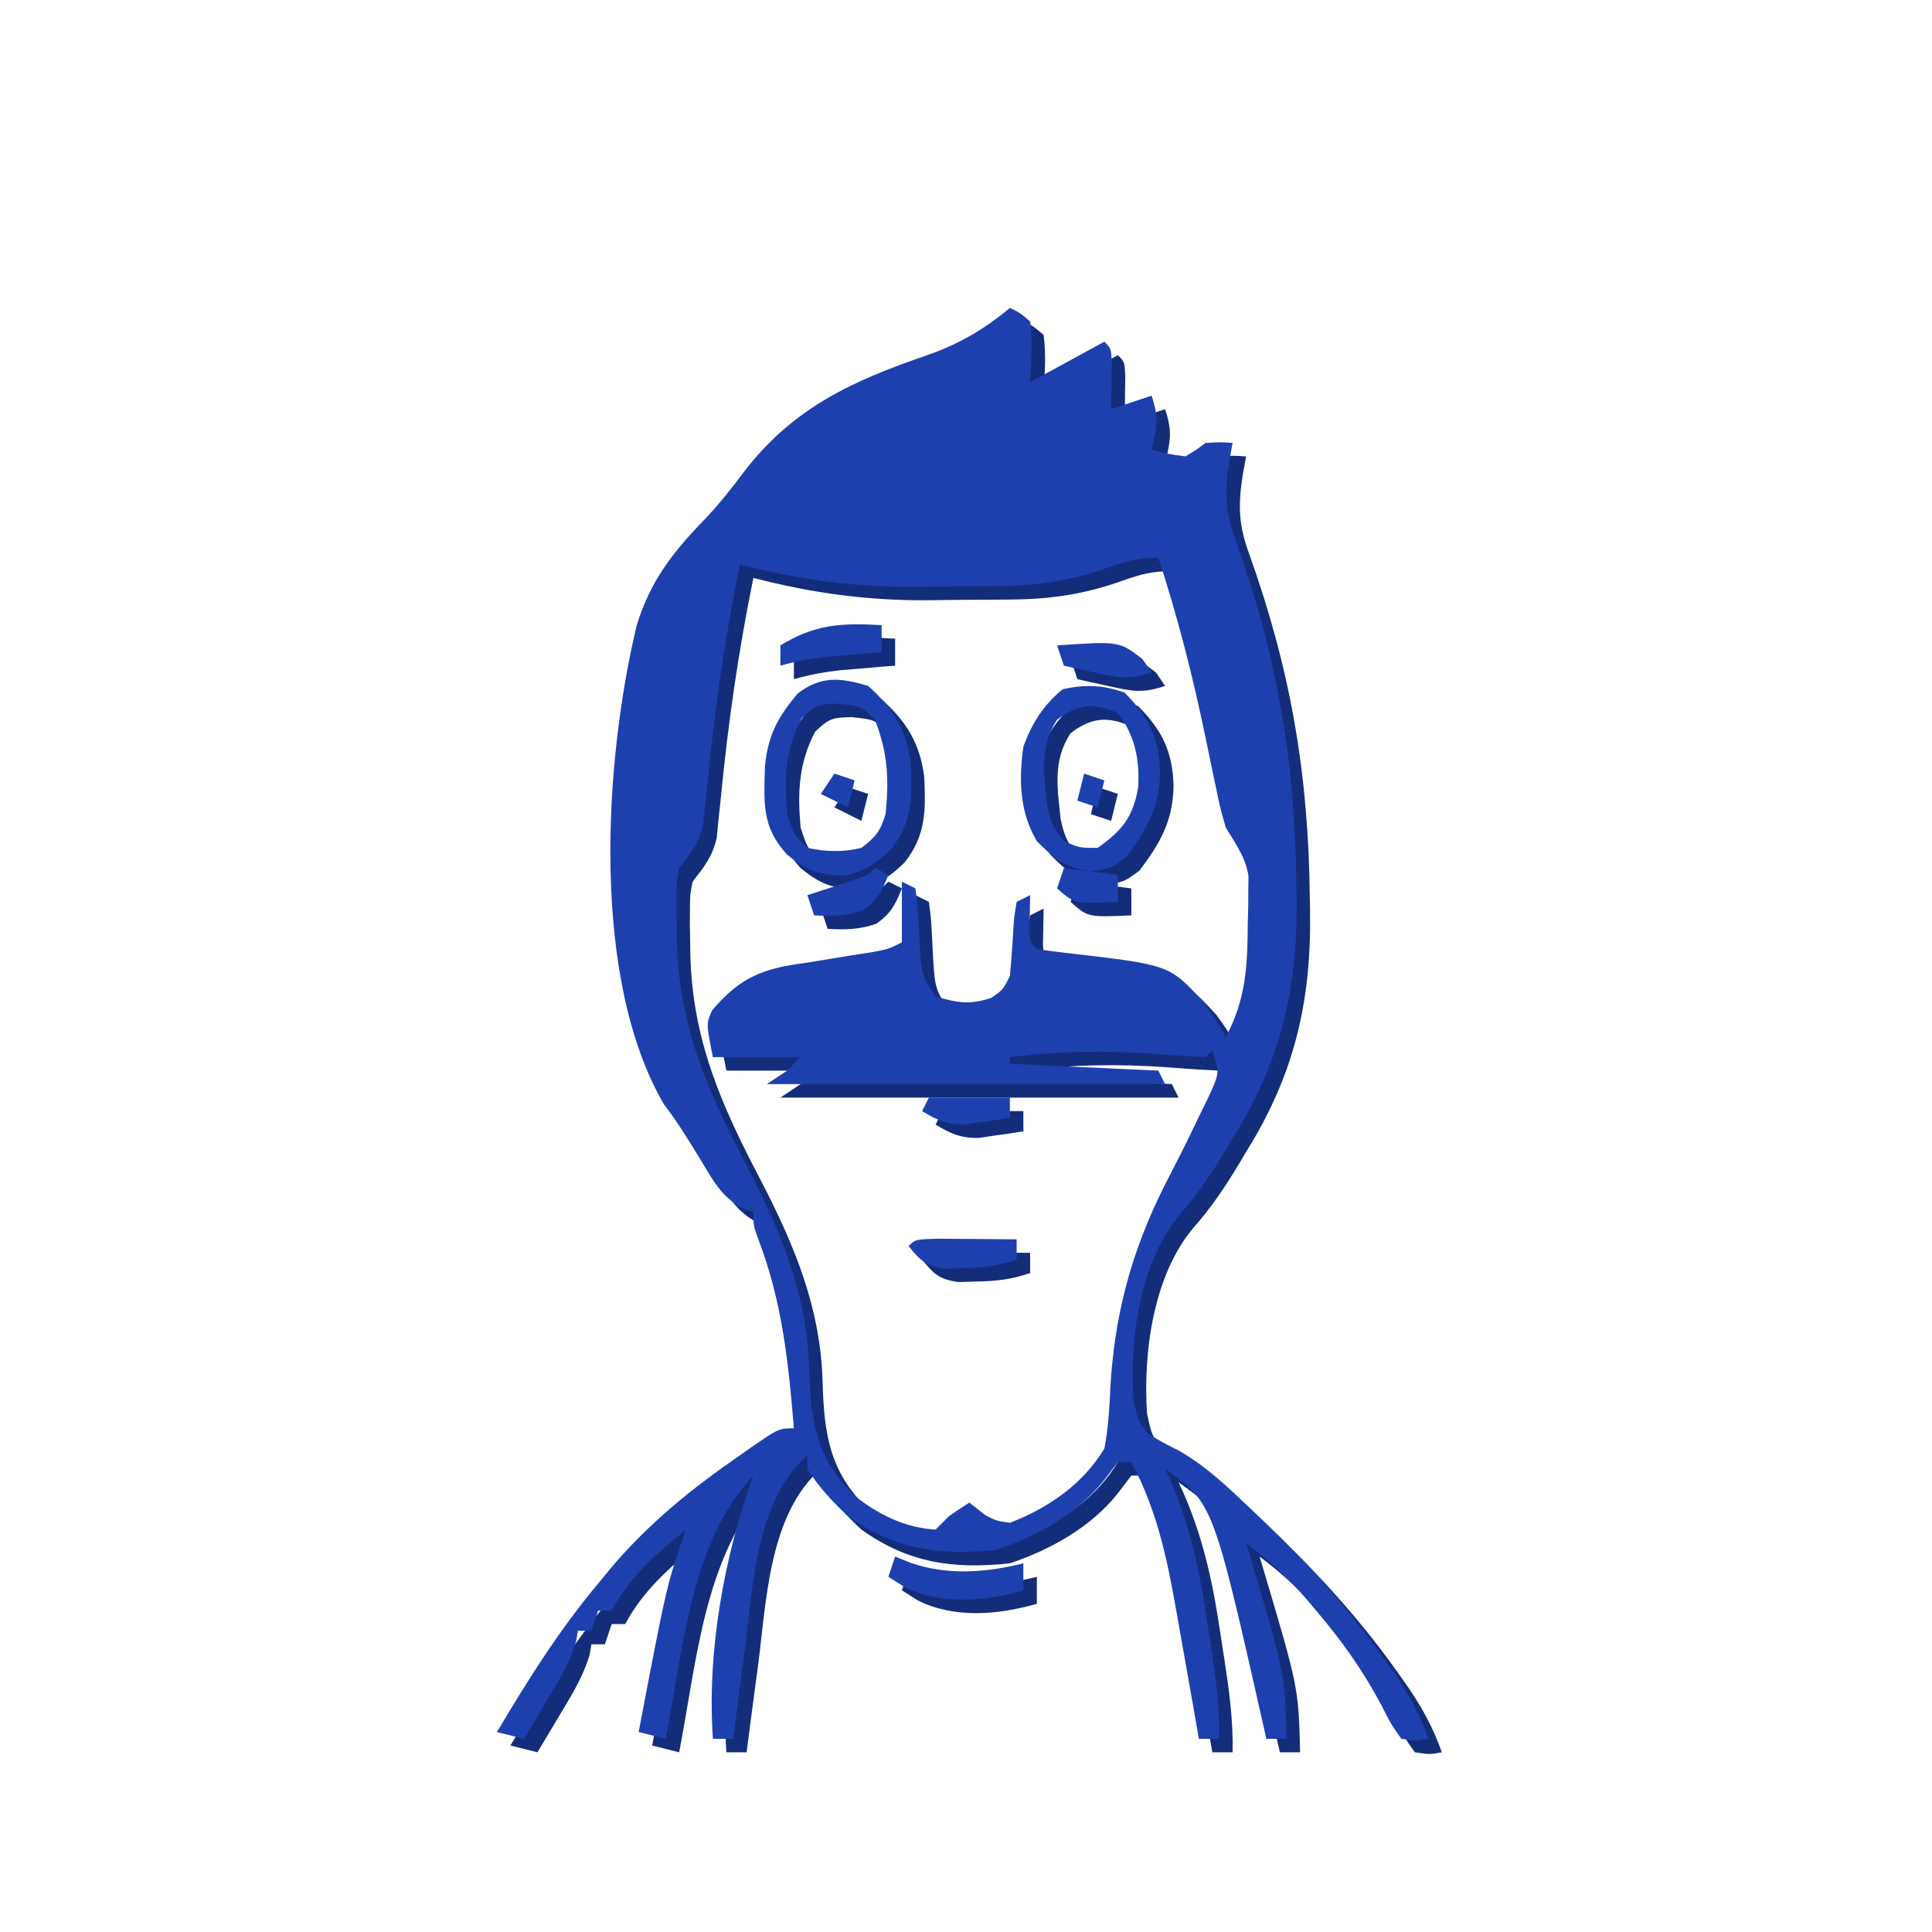
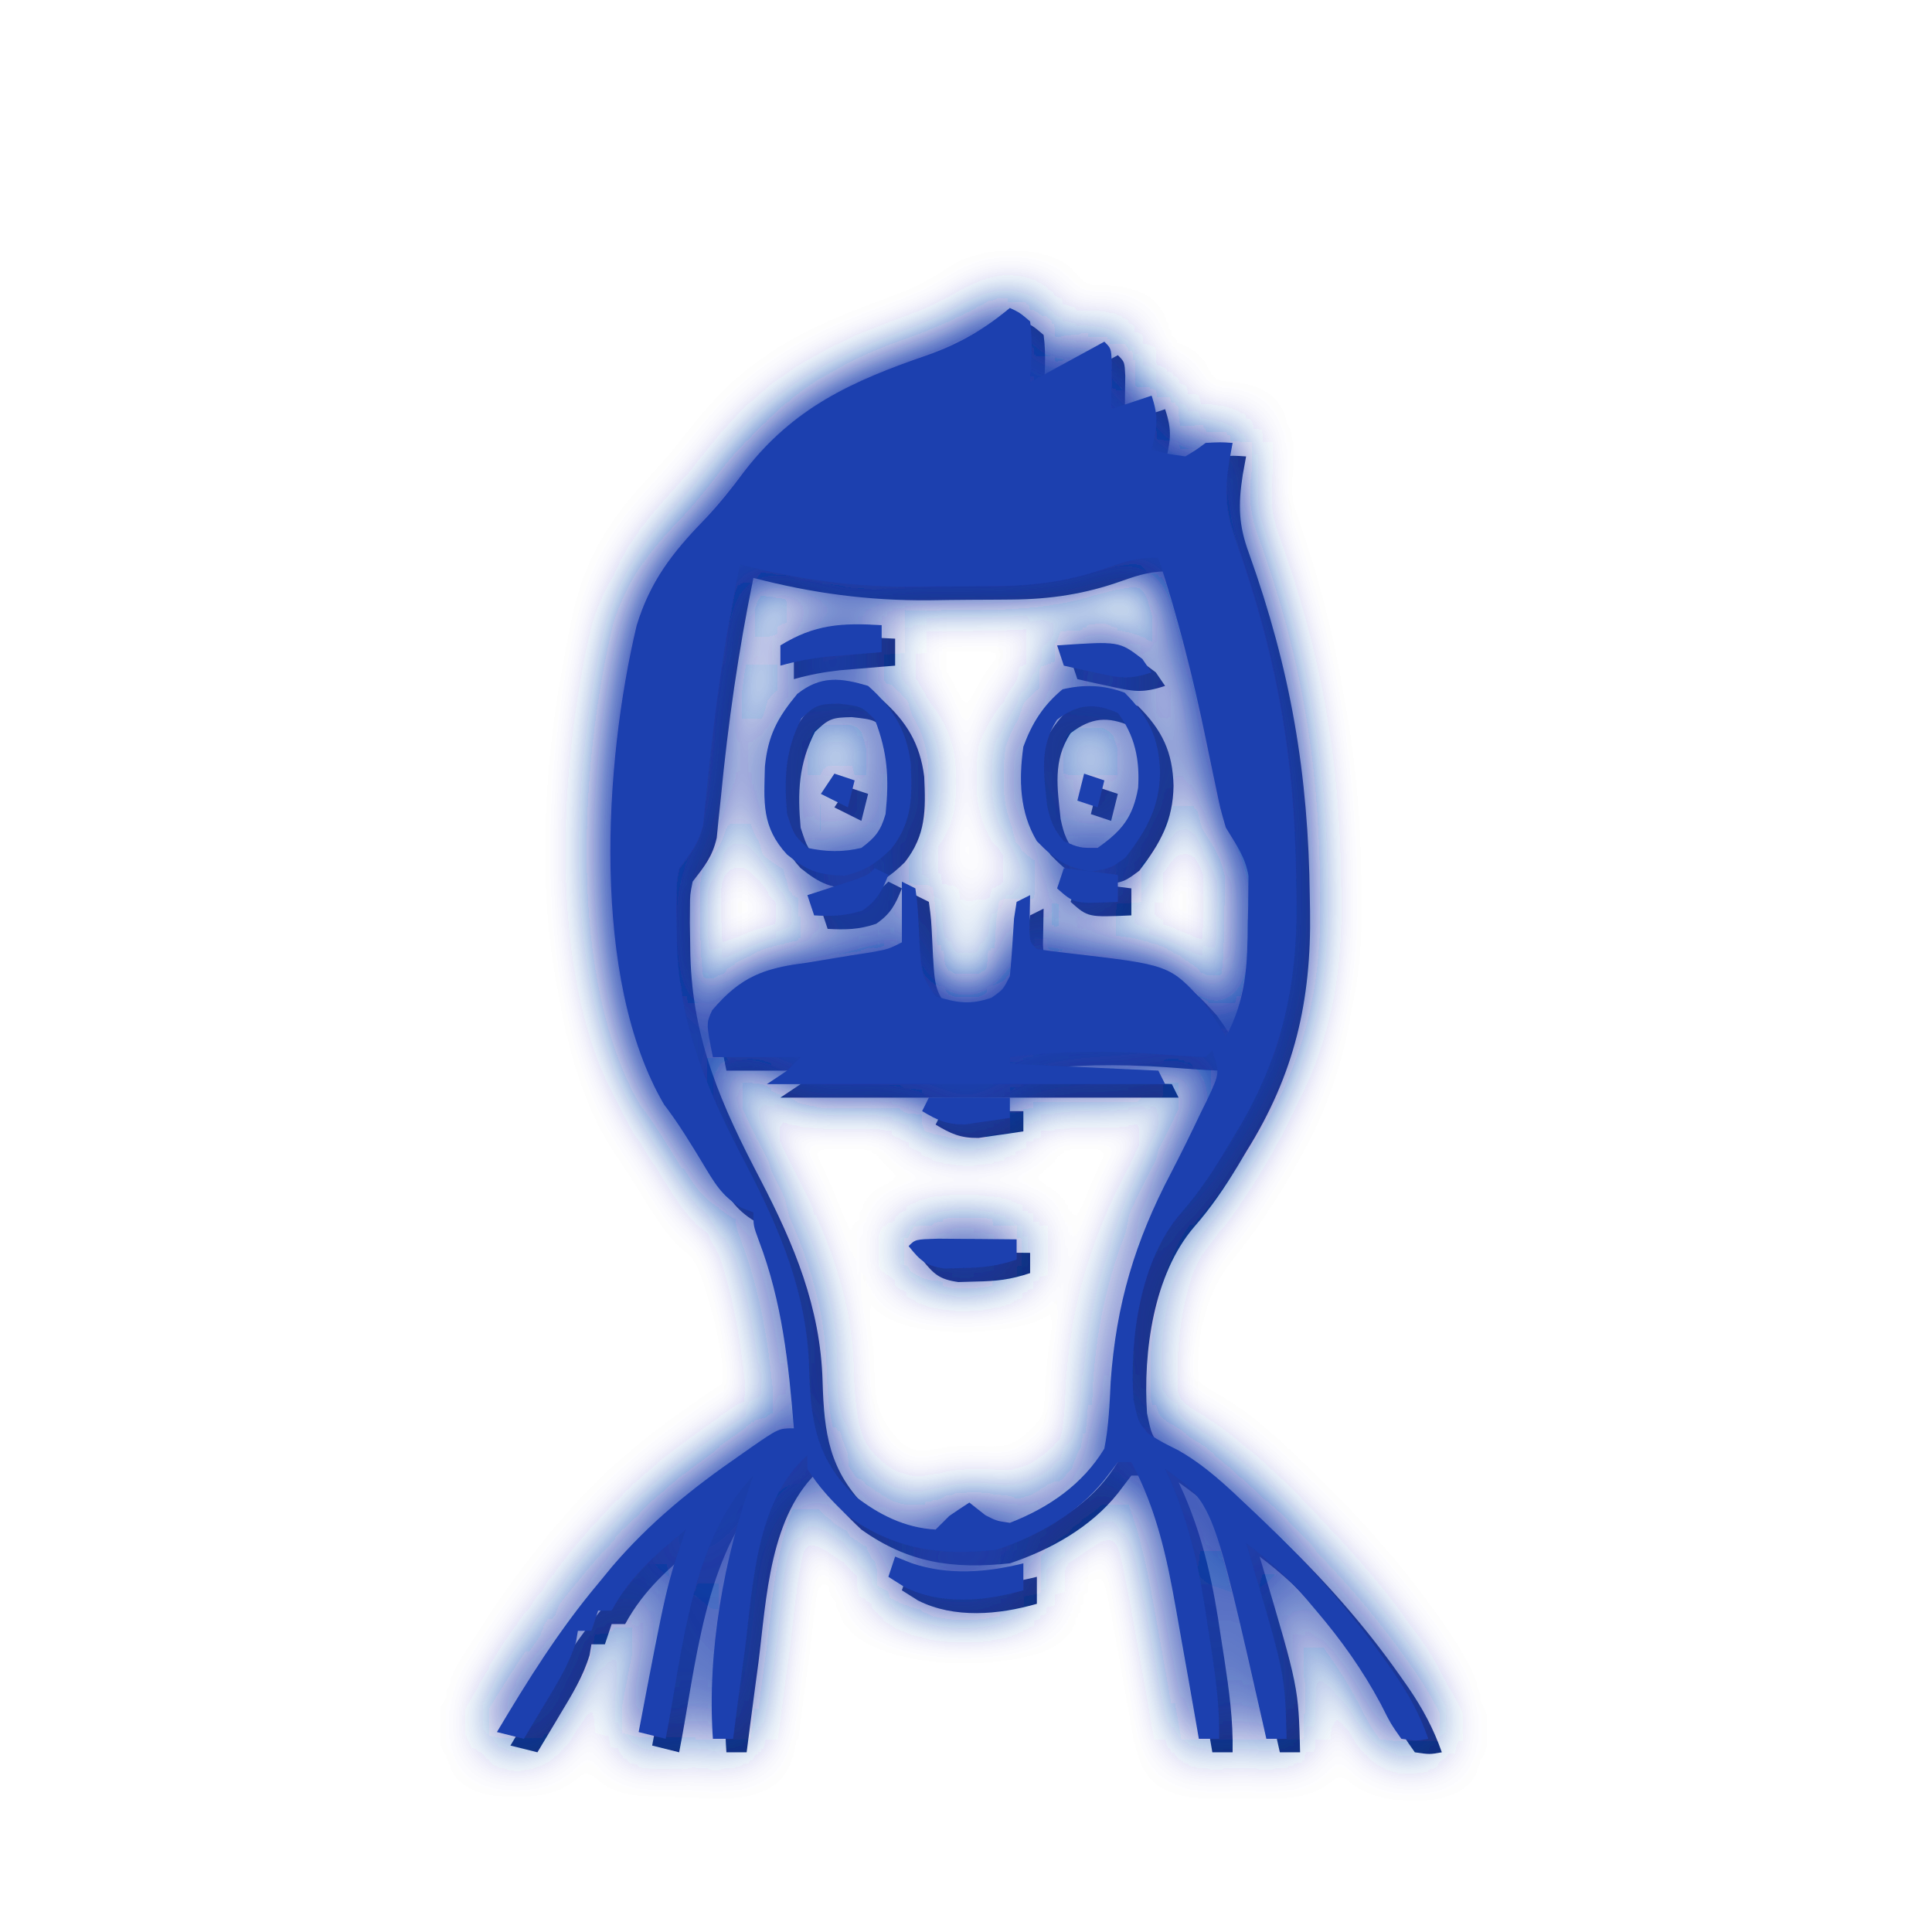
<svg xmlns="http://www.w3.org/2000/svg" version="1.1" width="229" height="229" viewBox="0 0 229 229">
+   <defs>
+     <filter id="glow">
+       <feGaussianBlur stdDeviation="4" result="blur" />
+       <feMerge>
+         <feMergeNode in="blur" />
+         <feMergeNode in="blur" />
+         <feMergeNode in="SourceGraphic" />
+       </feMerge>
+     </filter>
+   </defs>
  <g transform="translate(22.9,22.9) scale(0.8)">
    <g transform="translate(2,2)">
      <path d="M0 0 C1.488 0.711 1.488 0.711 3 2 C3.411 5.039 3.132 7.922 3 11 C6.63 9.02 10.26 7.04 14 5 C15 6 15 6 15.098 8.066 C15.086 8.89 15.074 9.714 15.062 10.562 C15.053 11.389 15.044 12.215 15.035 13.066 C15.024 13.704 15.012 14.343 15 15 C16.98 14.34 18.96 13.68 21 13 C22.097 16.29 21.8 17.713 21 21 C23.312 21.625 23.312 21.625 26 22 C27.562 21.062 27.562 21.062 29 20 C31.188 19.875 31.188 19.875 33 20 C32.835 20.907 32.67 21.815 32.5 22.75 C31.816 27.194 31.869 30.125 33.426 34.352 C39.604 51.617 42.243 67.045 42.438 85.312 C42.444 85.652 42.444 85.652 42.475 87.373 C42.676 100.65 40.197 111.499 33.062 122.938 C32.645 123.639 32.228 124.341 31.799 125.064 C29.838 128.303 27.829 131.287 25.328 134.133 C19.274 141.169 17.718 152.719 18.32 161.773 C19 165 19 165 20.492 166.789 C22.562 168.062 22.562 168.062 25.031 169.297 C29.068 171.613 32.202 174.617 35.562 177.812 C36.217 178.433 36.871 179.054 37.546 179.693 C44.384 186.245 50.431 193.001 55.875 200.75 C56.257 201.293 56.639 201.837 57.033 202.397 C59.144 205.488 60.748 208.441 62 212 C60.191 212.324 60.191 212.324 58 212 C56.465 209.832 56.465 209.832 54.938 206.812 C52.224 201.756 49.098 197.365 45.375 193 C44.92 192.461 44.465 191.922 43.996 191.366 C41.232 188.179 38.374 185.533 35 183 C35.146 183.488 35.292 183.975 35.443 184.478 C40.768 202.411 40.768 202.411 41 212 C40.01 212 39.02 212 38 212 C37.844 211.306 37.689 210.611 37.529 209.896 C30.109 177.081 30.109 177.081 23 172 C23.263 172.573 23.525 173.146 23.796 173.737 C26.786 180.661 28.173 187.373 29.25 194.812 C29.423 195.918 29.595 197.023 29.773 198.162 C30.483 202.822 31.101 207.278 31 212 C30.01 212 29.02 212 28 212 C27.818 210.947 27.636 209.894 27.449 208.809 C26.785 204.983 26.106 201.161 25.419 197.339 C25.152 195.849 24.888 194.359 24.628 192.868 C23.274 185.153 21.73 177.986 18 171 C17.34 171 16.68 171 16 171 C15.34 171.866 14.68 172.732 14 173.625 C10.017 178.645 4.023 181.992 -2 184 C-10.417 184.897 -17.029 183.969 -24 179 C-26.3 176.857 -28.34 174.678 -30 172 C-30 171.34 -30 170.68 -30 170 C-37.608 176.665 -38.054 189.213 -39.25 198.688 C-39.423 199.986 -39.598 201.285 -39.773 202.584 C-40.195 205.721 -40.602 208.86 -41 212 C-41.99 212 -42.98 212 -44 212 C-44.891 199.161 -42.38 185.084 -38 173 C-47.311 182.643 -48.511 199.377 -51 212 C-52.32 211.67 -53.64 211.34 -55 211 C-50.844 189.186 -50.844 189.186 -48 181 C-52.469 184.683 -56.193 187.853 -59 193 C-59.66 193 -60.32 193 -61 193 C-61.33 193.99 -61.66 194.98 -62 196 C-62.66 196 -63.32 196 -64 196 C-64.092 196.531 -64.183 197.062 -64.277 197.609 C-65.234 200.773 -66.865 203.44 -68.562 206.25 C-68.892 206.804 -69.221 207.359 -69.561 207.93 C-70.369 209.289 -71.184 210.645 -72 212 C-73.32 211.67 -74.64 211.34 -76 211 C-71.417 203.299 -66.78 195.879 -61 189 C-60.667 188.595 -60.667 188.595 -58.984 186.543 C-53.349 179.945 -47.113 174.909 -40 170 C-39.731 169.811 -39.731 169.811 -38.373 168.854 C-34.239 166 -34.239 166 -32 166 C-32.795 156.33 -33.724 147.308 -37.195 138.188 C-38 136 -38 136 -38 134 C-38.588 133.778 -39.176 133.557 -39.781 133.328 C-42.682 131.592 -43.765 129.636 -45.5 126.75 C-47.317 123.746 -49.115 120.792 -51.25 118 C-62.095 99.409 -60.165 67.42 -55.293 47.043 C-53.29 40.503 -50.031 36.292 -45.301 31.414 C-43.122 29.128 -41.253 26.784 -39.375 24.25 C-32.076 14.784 -23.417 10.835 -12.25 7 C-7.539 5.351 -3.827 3.187 0 0 Z M14.625 38.438 C9.128 40.393 4.051 41.162 -1.777 41.203 C-2.425 41.209 -3.073 41.215 -3.74 41.22 C-5.111 41.23 -6.482 41.236 -7.853 41.24 C-9.9 41.25 -11.947 41.281 -13.994 41.312 C-23.033 41.383 -31.254 40.267 -40 38 C-42.218 48.814 -43.756 59.573 -44.822 70.568 C-44.932 71.603 -45.042 72.637 -45.156 73.703 C-45.202 74.165 -45.202 74.165 -45.432 76.505 C-46.077 79.336 -47.25 80.726 -49 83 C-49.388 84.916 -49.388 84.916 -49.398 86.906 C-49.405 87.644 -49.411 88.381 -49.418 89.141 C-49.404 89.92 -49.39 90.698 -49.375 91.5 C-49.363 92.308 -49.352 93.116 -49.34 93.949 C-48.998 106.573 -44.713 116.161 -38.96 127.15 C-33.96 136.781 -30.064 146.075 -29.749 157.018 C-29.525 164.721 -28.81 170.333 -23 176 C-19.442 178.784 -15.575 180.739 -11 181 C-10.34 180.34 -9.68 179.68 -9 179 C-8.012 178.316 -7.014 177.645 -6 177 C-5.216 177.619 -4.433 178.238 -3.625 178.875 C-1.984 179.711 -1.984 179.711 0 180 C5.737 177.781 10.8 174.295 14 169 C14.643 165.703 14.779 162.413 14.938 159.062 C15.746 147.604 18.536 138.304 23.883 128.141 C25.425 125.186 26.879 122.195 28.312 119.188 C28.592 118.623 28.871 118.059 29.158 117.478 C31.114 113.343 31.114 113.343 30 110 C29.67 110.33 29.34 110.66 29 111 C26.386 110.88 23.795 110.707 21.188 110.5 C13.981 109.989 7.183 110.1 0 111 C0 111.33 0 111.66 0 112 C3.63 112.165 3.63 112.165 22 113 C22.33 113.66 22.66 114.32 23 115 C3.53 115 -15.94 115 -36 115 C-35.505 114.67 -35.505 114.67 -33 113 C-32.67 112.67 -32.67 112.67 -31 111 C-35.29 111 -39.58 111 -44 111 C-45 106 -45 106 -44.102 104.051 C-39.838 99.031 -36.419 97.816 -30 97 C-27.853 96.651 -25.707 96.297 -23.562 95.938 C-23.058 95.86 -23.058 95.86 -20.504 95.465 C-18 95 -18 95 -16 94 C-16 91.03 -16 88.06 -16 85 C-15.67 85.165 -15.67 85.165 -14 86 C-13.656 88.582 -13.656 88.582 -13.5 91.812 C-13.156 98.868 -13.156 98.868 -11 102 C-7.815 102.969 -5.852 103.299 -2.688 102.188 C-1 101 -1 101 0 99 C0.274 96.147 0.446 93.294 0.621 90.434 C0.684 90.032 0.684 90.032 1 88 C1.66 87.67 2.32 87.34 3 87 C2.967 88.79 2.935 90.581 2.902 92.371 C3 94 3 94 4 95 C5.535 95.213 7.07 95.42 8.61 95.594 C23.653 97.329 23.653 97.329 28.656 102.816 C29.882 104.502 30.984 106.182 32 108 C35.024 102.355 35.21 97.351 35.25 91.062 C35.271 90.264 35.291 89.465 35.312 88.643 C35.318 87.865 35.323 87.087 35.328 86.285 C35.337 85.583 35.347 84.88 35.356 84.156 C34.887 81.317 33.482 79.456 32 77 C31.172 74.16 31.172 74.16 30.535 71.062 C30.416 70.501 30.296 69.94 30.173 69.361 C29.794 67.576 29.427 65.788 29.062 64 C27.171 54.815 24.911 45.922 22 37 C19.047 37 17.366 37.46 14.625 38.438 Z " fill="#142d7a" transform="translate(121,17)" />
      <path d="M0 0 C0 1.32 0 2.64 0 4 C-0.748 4.061 -1.495 4.121 -2.266 4.184 C-3.25 4.267 -4.235 4.351 -5.25 4.438 C-5.737 4.478 -5.737 4.478 -8.203 4.684 C-10.565 4.951 -12.719 5.354 -15 6 C-15 5.01 -15 4.02 -15 3 C-9.906 -0.135 -5.915 -0.355 0 0 Z " fill="#142d7a" transform="translate(102,64)" />
      <path d="M0 0 C9.173 -0.63 9.173 -0.63 12.625 2 C13.079 2.66 13.533 3.32 14 4 C10.617 5.128 9.232 4.818 5.812 4.062 C4.911 3.868 4.01 3.673 3.082 3.473 C2.738 3.395 2.738 3.395 1 3 C0.67 2.01 0.34 1.02 0 0 Z " fill="#142d7a" transform="translate(128,67)" />
      <path d="M0 0 C3.652 3.243 5.691 6.541 6.309 11.453 C6.538 16.424 6.585 20.09 3.438 24.125 C1.248 26.273 -0.551 27.491 -3.562 28.125 C-7.43 27.984 -9.01 27.409 -12 25 C-15.803 20.894 -15.43 17.287 -15.293 11.918 C-14.832 7.329 -13.444 4.744 -10.5 1.188 C-7.022 -1.566 -4.039 -1.212 0 0 Z M-9.875 4.812 C-12.308 9.543 -12.474 13.791 -12 19 C-11 22.062 -11 22.062 -9 24 C-6.242 24.592 -3.746 24.664 -1 24 C1.067 22.461 1.865 21.467 2.582 18.984 C3.122 13.754 2.91 9.926 1 5 C-1 3 -1 3 -4.438 2.625 C-7.26 2.701 -7.757 2.765 -9.875 4.812 Z " fill="#142d7a" transform="translate(100,73)" />
      <path d="M0 0 C3.568 3.568 5.131 6.788 5.25 11.812 C5.174 16.958 3.28 20.323 0.188 24.375 C-2 26 -2 26 -4.938 26.5 C-8.75 25.877 -10.319 24.756 -13 22 C-15.578 17.704 -15.683 12.871 -15 8 C-13.717 4.502 -12.061 1.878 -9.188 -0.5 C-5.933 -1.244 -3.152 -1.151 0 0 Z M-10 4 C-12.669 8.067 -11.962 12.075 -11.484 16.695 C-11.001 18.993 -10.532 20.244 -9 22 C-6.688 23 -6.688 23 -4 23 C-0.397 20.461 1.218 18.483 2 14.125 C2.268 9.969 1.54 6.367 -1 3 C-4.53 1.461 -6.927 1.669 -10 4 Z " fill="#142d7a" transform="translate(138,74)" />
      <path d="M0 0 C0.99 0.33 1.98 0.66 3 1 C2.67 2.32 2.34 3.64 2 5 C0.68 4.34 -0.64 3.68 -2 3 C-1.34 2.01 -0.68 1.02 0 0 Z " fill="#142d7a" transform="translate(95,86)" />
      <path d="M0 0 C0.99 0.33 1.98 0.66 3 1 C2.67 2.32 2.34 3.64 2 5 C1.01 4.67 0.02 4.34 -1 4 C-0.67 2.68 -0.34 1.36 0 0 Z " fill="#142d7a" transform="translate(132,86)" />
      <path d="M0 0 C0.66 0.33 1.32 0.66 2 1 C1.036 3.409 0.348 4.76 -1.812 6.25 C-4.323 7.111 -6.363 7.146 -9 7 C-9.33 6.01 -9.66 5.02 -10 4 C-9.362 3.795 -8.724 3.59 -8.066 3.379 C-7.24 3.109 -6.414 2.84 -5.562 2.562 C-4.739 2.296 -3.915 2.029 -3.066 1.754 C-1 1 -1 1 0 0 Z " fill="#142d7a" transform="translate(101,100)" />
      <path d="M0 0 C2.64 0.33 5.28 0.66 8 1 C8 2.32 8 3.64 8 5 C1.571 5.286 1.571 5.286 -1 3 C-0.67 2.01 -0.34 1.02 0 0 Z " fill="#142d7a" transform="translate(129,100)" />
      <path d="M0 0 C3.96 0 7.92 0 12 0 C12 0.99 12 1.98 12 3 C10.586 3.224 9.168 3.428 7.75 3.625 C6.961 3.741 6.172 3.857 5.359 3.977 C2.678 4.003 1.273 3.366 -1 2 C-0.67 1.34 -0.34 0.68 0 0 Z " fill="#142d7a" transform="translate(109,134)" />
      <path d="M0 0 C1.395 0.007 2.789 0.019 4.184 0.035 C4.895 0.04 5.605 0.044 6.338 0.049 C8.099 0.061 9.86 0.079 11.621 0.098 C11.621 1.088 11.621 2.078 11.621 3.098 C8.716 4.066 6.655 4.293 3.621 4.348 C2.755 4.373 1.889 4.399 0.996 4.426 C-1.808 4.038 -2.642 3.269 -4.379 1.098 C-3.379 0.098 -3.379 0.098 0 0 Z " fill="#142d7a" transform="translate(110.3789,154.9023)" />
      <path d="M0 0 C0.412 0.165 0.412 0.165 2.5 1 C7.912 2.804 13.521 2.37 19 1 C19 2.32 19 3.64 19 5 C13.324 6.622 6.772 7.224 1.375 4.5 C0.591 4.005 -0.193 3.51 -1 3 C-0.67 2.01 -0.34 1.02 0 0 Z " fill="#142d7a" transform="translate(104,202)" />
    </g>
-     <path d="M0 0 C1.488 0.711 1.488 0.711 3 2 C3.411 5.039 3.132 7.922 3 11 C6.63 9.02 10.26 7.04 14 5 C15 6 15 6 15.098 8.066 C15.086 8.89 15.074 9.714 15.062 10.562 C15.053 11.389 15.044 12.215 15.035 13.066 C15.024 13.704 15.012 14.343 15 15 C16.98 14.34 18.96 13.68 21 13 C22.097 16.29 21.8 17.713 21 21 C23.312 21.625 23.312 21.625 26 22 C27.562 21.062 27.562 21.062 29 20 C31.188 19.875 31.188 19.875 33 20 C32.835 20.907 32.67 21.815 32.5 22.75 C31.816 27.194 31.869 30.125 33.426 34.352 C39.604 51.617 42.243 67.045 42.438 85.312 C42.444 85.652 42.444 85.652 42.475 87.373 C42.676 100.65 40.197 111.499 33.062 122.938 C32.645 123.639 32.228 124.341 31.799 125.064 C29.838 128.303 27.829 131.287 25.328 134.133 C19.274 141.169 17.718 152.719 18.32 161.773 C19 165 19 165 20.492 166.789 C22.562 168.062 22.562 168.062 25.031 169.297 C29.068 171.613 32.202 174.617 35.562 177.812 C36.217 178.433 36.871 179.054 37.546 179.693 C44.384 186.245 50.431 193.001 55.875 200.75 C56.257 201.293 56.639 201.837 57.033 202.397 C59.144 205.488 60.748 208.441 62 212 C60.191 212.324 60.191 212.324 58 212 C56.465 209.832 56.465 209.832 54.938 206.812 C52.224 201.756 49.098 197.365 45.375 193 C44.92 192.461 44.465 191.922 43.996 191.366 C41.232 188.179 38.374 185.533 35 183 C35.146 183.488 35.292 183.975 35.443 184.478 C40.768 202.411 40.768 202.411 41 212 C40.01 212 39.02 212 38 212 C37.844 211.306 37.689 210.611 37.529 209.896 C30.109 177.081 30.109 177.081 23 172 C23.263 172.573 23.525 173.146 23.796 173.737 C26.786 180.661 28.173 187.373 29.25 194.812 C29.423 195.918 29.595 197.023 29.773 198.162 C30.483 202.822 31.101 207.278 31 212 C30.01 212 29.02 212 28 212 C27.818 210.947 27.636 209.894 27.449 208.809 C26.785 204.983 26.106 201.161 25.419 197.339 C25.152 195.849 24.888 194.359 24.628 192.868 C23.274 185.153 21.73 177.986 18 171 C17.34 171 16.68 171 16 171 C15.34 171.866 14.68 172.732 14 173.625 C10.017 178.645 4.023 181.992 -2 184 C-10.417 184.897 -17.029 183.969 -24 179 C-26.3 176.857 -28.34 174.678 -30 172 C-30 171.34 -30 170.68 -30 170 C-37.608 176.665 -38.054 189.213 -39.25 198.688 C-39.423 199.986 -39.598 201.285 -39.773 202.584 C-40.195 205.721 -40.602 208.86 -41 212 C-41.99 212 -42.98 212 -44 212 C-44.891 199.161 -42.38 185.084 -38 173 C-47.311 182.643 -48.511 199.377 -51 212 C-52.32 211.67 -53.64 211.34 -55 211 C-50.844 189.186 -50.844 189.186 -48 181 C-52.469 184.683 -56.193 187.853 -59 193 C-59.66 193 -60.32 193 -61 193 C-61.33 193.99 -61.66 194.98 -62 196 C-62.66 196 -63.32 196 -64 196 C-64.092 196.531 -64.183 197.062 -64.277 197.609 C-65.234 200.773 -66.865 203.44 -68.562 206.25 C-68.892 206.804 -69.221 207.359 -69.561 207.93 C-70.369 209.289 -71.184 210.645 -72 212 C-73.32 211.67 -74.64 211.34 -76 211 C-71.417 203.299 -66.78 195.879 -61 189 C-60.667 188.595 -60.667 188.595 -58.984 186.543 C-53.349 179.945 -47.113 174.909 -40 170 C-39.731 169.811 -39.731 169.811 -38.373 168.854 C-34.239 166 -34.239 166 -32 166 C-32.795 156.33 -33.724 147.308 -37.195 138.188 C-38 136 -38 136 -38 134 C-38.588 133.778 -39.176 133.557 -39.781 133.328 C-42.682 131.592 -43.765 129.636 -45.5 126.75 C-47.317 123.746 -49.115 120.792 -51.25 118 C-62.095 99.409 -60.165 67.42 -55.293 47.043 C-53.29 40.503 -50.031 36.292 -45.301 31.414 C-43.122 29.128 -41.253 26.784 -39.375 24.25 C-32.076 14.784 -23.417 10.835 -12.25 7 C-7.539 5.351 -3.827 3.187 0 0 Z M14.625 38.438 C9.128 40.393 4.051 41.162 -1.777 41.203 C-2.425 41.209 -3.073 41.215 -3.74 41.22 C-5.111 41.23 -6.482 41.236 -7.853 41.24 C-9.9 41.25 -11.947 41.281 -13.994 41.312 C-23.033 41.383 -31.254 40.267 -40 38 C-42.218 48.814 -43.756 59.573 -44.822 70.568 C-44.932 71.603 -45.042 72.637 -45.156 73.703 C-45.202 74.165 -45.202 74.165 -45.432 76.505 C-46.077 79.336 -47.25 80.726 -49 83 C-49.388 84.916 -49.388 84.916 -49.398 86.906 C-49.405 87.644 -49.411 88.381 -49.418 89.141 C-49.404 89.92 -49.39 90.698 -49.375 91.5 C-49.363 92.308 -49.352 93.116 -49.34 93.949 C-48.998 106.573 -44.713 116.161 -38.96 127.15 C-33.96 136.781 -30.064 146.075 -29.749 157.018 C-29.525 164.721 -28.81 170.333 -23 176 C-19.442 178.784 -15.575 180.739 -11 181 C-10.34 180.34 -9.68 179.68 -9 179 C-8.012 178.316 -7.014 177.645 -6 177 C-5.216 177.619 -4.433 178.238 -3.625 178.875 C-1.984 179.711 -1.984 179.711 0 180 C5.737 177.781 10.8 174.295 14 169 C14.643 165.703 14.779 162.413 14.938 159.062 C15.746 147.604 18.536 138.304 23.883 128.141 C25.425 125.186 26.879 122.195 28.312 119.188 C28.592 118.623 28.871 118.059 29.158 117.478 C31.114 113.343 31.114 113.343 30 110 C29.67 110.33 29.34 110.66 29 111 C26.386 110.88 23.795 110.707 21.188 110.5 C13.981 109.989 7.183 110.1 0 111 C0 111.33 0 111.66 0 112 C3.63 112.165 3.63 112.165 22 113 C22.33 113.66 22.66 114.32 23 115 C3.53 115 -15.94 115 -36 115 C-35.505 114.67 -35.505 114.67 -33 113 C-32.67 112.67 -32.67 112.67 -31 111 C-35.29 111 -39.58 111 -44 111 C-45 106 -45 106 -44.102 104.051 C-39.838 99.031 -36.419 97.816 -30 97 C-27.853 96.651 -25.707 96.297 -23.562 95.938 C-23.058 95.86 -23.058 95.86 -20.504 95.465 C-18 95 -18 95 -16 94 C-16 91.03 -16 88.06 -16 85 C-15.67 85.165 -15.67 85.165 -14 86 C-13.656 88.582 -13.656 88.582 -13.5 91.812 C-13.156 98.868 -13.156 98.868 -11 102 C-7.815 102.969 -5.852 103.299 -2.688 102.188 C-1 101 -1 101 0 99 C0.274 96.147 0.446 93.294 0.621 90.434 C0.684 90.032 0.684 90.032 1 88 C1.66 87.67 2.32 87.34 3 87 C2.967 88.79 2.935 90.581 2.902 92.371 C3 94 3 94 4 95 C5.535 95.213 7.07 95.42 8.61 95.594 C23.653 97.329 23.653 97.329 28.656 102.816 C29.882 104.502 30.984 106.182 32 108 C35.024 102.355 35.21 97.351 35.25 91.062 C35.271 90.264 35.291 89.465 35.312 88.643 C35.318 87.865 35.323 87.087 35.328 86.285 C35.337 85.583 35.347 84.88 35.356 84.156 C34.887 81.317 33.482 79.456 32 77 C31.172 74.16 31.172 74.16 30.535 71.062 C30.416 70.501 30.296 69.94 30.173 69.361 C29.794 67.576 29.427 65.788 29.062 64 C27.171 54.815 24.911 45.922 22 37 C19.047 37 17.366 37.46 14.625 38.438 Z " fill="#1e40af" transform="translate(121,17)" />
-     <path d="M0 0 C0 1.32 0 2.64 0 4 C-0.748 4.061 -1.495 4.121 -2.266 4.184 C-3.25 4.267 -4.235 4.351 -5.25 4.438 C-5.737 4.478 -5.737 4.478 -8.203 4.684 C-10.565 4.951 -12.719 5.354 -15 6 C-15 5.01 -15 4.02 -15 3 C-9.906 -0.135 -5.915 -0.355 0 0 Z " fill="#1e40af" transform="translate(102,64)" />
-     <path d="M0 0 C9.173 -0.63 9.173 -0.63 12.625 2 C13.079 2.66 13.533 3.32 14 4 C10.617 5.128 9.232 4.818 5.812 4.062 C4.911 3.868 4.01 3.673 3.082 3.473 C2.738 3.395 2.738 3.395 1 3 C0.67 2.01 0.34 1.02 0 0 Z " fill="#1e40af" transform="translate(128,67)" />
-     <path d="M0 0 C3.652 3.243 5.691 6.541 6.309 11.453 C6.538 16.424 6.585 20.09 3.438 24.125 C1.248 26.273 -0.551 27.491 -3.562 28.125 C-7.43 27.984 -9.01 27.409 -12 25 C-15.803 20.894 -15.43 17.287 -15.293 11.918 C-14.832 7.329 -13.444 4.744 -10.5 1.188 C-7.022 -1.566 -4.039 -1.212 0 0 Z M-9.875 4.812 C-12.308 9.543 -12.474 13.791 -12 19 C-11 22.062 -11 22.062 -9 24 C-6.242 24.592 -3.746 24.664 -1 24 C1.067 22.461 1.865 21.467 2.582 18.984 C3.122 13.754 2.91 9.926 1 5 C-1 3 -1 3 -4.438 2.625 C-7.26 2.701 -7.757 2.765 -9.875 4.812 Z " fill="#1e40af" transform="translate(100,73)" />
-     <path d="M0 0 C3.568 3.568 5.131 6.788 5.25 11.812 C5.174 16.958 3.28 20.323 0.188 24.375 C-2 26 -2 26 -4.938 26.5 C-8.75 25.877 -10.319 24.756 -13 22 C-15.578 17.704 -15.683 12.871 -15 8 C-13.717 4.502 -12.061 1.878 -9.188 -0.5 C-5.933 -1.244 -3.152 -1.151 0 0 Z M-10 4 C-12.669 8.067 -11.962 12.075 -11.484 16.695 C-11.001 18.993 -10.532 20.244 -9 22 C-6.688 23 -6.688 23 -4 23 C-0.397 20.461 1.218 18.483 2 14.125 C2.268 9.969 1.54 6.367 -1 3 C-4.53 1.461 -6.927 1.669 -10 4 Z " fill="#1e40af" transform="translate(138,74)" />
-     <path d="M0 0 C0.99 0.33 1.98 0.66 3 1 C2.67 2.32 2.34 3.64 2 5 C0.68 4.34 -0.64 3.68 -2 3 C-1.34 2.01 -0.68 1.02 0 0 Z " fill="#1e40af" transform="translate(95,86)" />
-     <path d="M0 0 C0.99 0.33 1.98 0.66 3 1 C2.67 2.32 2.34 3.64 2 5 C1.01 4.67 0.02 4.34 -1 4 C-0.67 2.68 -0.34 1.36 0 0 Z " fill="#1e40af" transform="translate(132,86)" />
-     <path d="M0 0 C0.66 0.33 1.32 0.66 2 1 C1.036 3.409 0.348 4.76 -1.812 6.25 C-4.323 7.111 -6.363 7.146 -9 7 C-9.33 6.01 -9.66 5.02 -10 4 C-9.362 3.795 -8.724 3.59 -8.066 3.379 C-7.24 3.109 -6.414 2.84 -5.562 2.562 C-4.739 2.296 -3.915 2.029 -3.066 1.754 C-1 1 -1 1 0 0 Z " fill="#1e40af" transform="translate(101,100)" />
-     <path d="M0 0 C2.64 0.33 5.28 0.66 8 1 C8 2.32 8 3.64 8 5 C1.571 5.286 1.571 5.286 -1 3 C-0.67 2.01 -0.34 1.02 0 0 Z " fill="#1e40af" transform="translate(129,100)" />
-     <path d="M0 0 C3.96 0 7.92 0 12 0 C12 0.99 12 1.98 12 3 C10.586 3.224 9.168 3.428 7.75 3.625 C6.961 3.741 6.172 3.857 5.359 3.977 C2.678 4.003 1.273 3.366 -1 2 C-0.67 1.34 -0.34 0.68 0 0 Z " fill="#1e40af" transform="translate(109,134)" />
-     <path d="M0 0 C1.395 0.007 2.789 0.019 4.184 0.035 C4.895 0.04 5.605 0.044 6.338 0.049 C8.099 0.061 9.86 0.079 11.621 0.098 C11.621 1.088 11.621 2.078 11.621 3.098 C8.716 4.066 6.655 4.293 3.621 4.348 C2.755 4.373 1.889 4.399 0.996 4.426 C-1.808 4.038 -2.642 3.269 -4.379 1.098 C-3.379 0.098 -3.379 0.098 0 0 Z " fill="#1e40af" transform="translate(110.3789,154.9023)" />
-     <path d="M0 0 C0.412 0.165 0.412 0.165 2.5 1 C7.912 2.804 13.521 2.37 19 1 C19 2.32 19 3.64 19 5 C13.324 6.622 6.772 7.224 1.375 4.5 C0.591 4.005 -0.193 3.51 -1 3 C-0.67 2.01 -0.34 1.02 0 0 Z " fill="#1e40af" transform="translate(104,202)" />
+     <g filter="url(#glow)">
+       <path d="M0 0 C1.488 0.711 1.488 0.711 3 2 C3.411 5.039 3.132 7.922 3 11 C6.63 9.02 10.26 7.04 14 5 C15 6 15 6 15.098 8.066 C15.086 8.89 15.074 9.714 15.062 10.562 C15.053 11.389 15.044 12.215 15.035 13.066 C15.024 13.704 15.012 14.343 15 15 C16.98 14.34 18.96 13.68 21 13 C22.097 16.29 21.8 17.713 21 21 C23.312 21.625 23.312 21.625 26 22 C27.562 21.062 27.562 21.062 29 20 C31.188 19.875 31.188 19.875 33 20 C32.835 20.907 32.67 21.815 32.5 22.75 C31.816 27.194 31.869 30.125 33.426 34.352 C39.604 51.617 42.243 67.045 42.438 85.312 C42.444 85.652 42.444 85.652 42.475 87.373 C42.676 100.65 40.197 111.499 33.062 122.938 C32.645 123.639 32.228 124.341 31.799 125.064 C29.838 128.303 27.829 131.287 25.328 134.133 C19.274 141.169 17.718 152.719 18.32 161.773 C19 165 19 165 20.492 166.789 C22.562 168.062 22.562 168.062 25.031 169.297 C29.068 171.613 32.202 174.617 35.562 177.812 C36.217 178.433 36.871 179.054 37.546 179.693 C44.384 186.245 50.431 193.001 55.875 200.75 C56.257 201.293 56.639 201.837 57.033 202.397 C59.144 205.488 60.748 208.441 62 212 C60.191 212.324 60.191 212.324 58 212 C56.465 209.832 56.465 209.832 54.938 206.812 C52.224 201.756 49.098 197.365 45.375 193 C44.92 192.461 44.465 191.922 43.996 191.366 C41.232 188.179 38.374 185.533 35 183 C35.146 183.488 35.292 183.975 35.443 184.478 C40.768 202.411 40.768 202.411 41 212 C40.01 212 39.02 212 38 212 C37.844 211.306 37.689 210.611 37.529 209.896 C30.109 177.081 30.109 177.081 23 172 C23.263 172.573 23.525 173.146 23.796 173.737 C26.786 180.661 28.173 187.373 29.25 194.812 C29.423 195.918 29.595 197.023 29.773 198.162 C30.483 202.822 31.101 207.278 31 212 C30.01 212 29.02 212 28 212 C27.818 210.947 27.636 209.894 27.449 208.809 C26.785 204.983 26.106 201.161 25.419 197.339 C25.152 195.849 24.888 194.359 24.628 192.868 C23.274 185.153 21.73 177.986 18 171 C17.34 171 16.68 171 16 171 C15.34 171.866 14.68 172.732 14 173.625 C10.017 178.645 4.023 181.992 -2 184 C-10.417 184.897 -17.029 183.969 -24 179 C-26.3 176.857 -28.34 174.678 -30 172 C-30 171.34 -30 170.68 -30 170 C-37.608 176.665 -38.054 189.213 -39.25 198.688 C-39.423 199.986 -39.598 201.285 -39.773 202.584 C-40.195 205.721 -40.602 208.86 -41 212 C-41.99 212 -42.98 212 -44 212 C-44.891 199.161 -42.38 185.084 -38 173 C-47.311 182.643 -48.511 199.377 -51 212 C-52.32 211.67 -53.64 211.34 -55 211 C-50.844 189.186 -50.844 189.186 -48 181 C-52.469 184.683 -56.193 187.853 -59 193 C-59.66 193 -60.32 193 -61 193 C-61.33 193.99 -61.66 194.98 -62 196 C-62.66 196 -63.32 196 -64 196 C-64.092 196.531 -64.183 197.062 -64.277 197.609 C-65.234 200.773 -66.865 203.44 -68.562 206.25 C-68.892 206.804 -69.221 207.359 -69.561 207.93 C-70.369 209.289 -71.184 210.645 -72 212 C-73.32 211.67 -74.64 211.34 -76 211 C-71.417 203.299 -66.78 195.879 -61 189 C-60.667 188.595 -60.667 188.595 -58.984 186.543 C-53.349 179.945 -47.113 174.909 -40 170 C-39.731 169.811 -39.731 169.811 -38.373 168.854 C-34.239 166 -34.239 166 -32 166 C-32.795 156.33 -33.724 147.308 -37.195 138.188 C-38 136 -38 136 -38 134 C-38.588 133.778 -39.176 133.557 -39.781 133.328 C-42.682 131.592 -43.765 129.636 -45.5 126.75 C-47.317 123.746 -49.115 120.792 -51.25 118 C-62.095 99.409 -60.165 67.42 -55.293 47.043 C-53.29 40.503 -50.031 36.292 -45.301 31.414 C-43.122 29.128 -41.253 26.784 -39.375 24.25 C-32.076 14.784 -23.417 10.835 -12.25 7 C-7.539 5.351 -3.827 3.187 0 0 Z M14.625 38.438 C9.128 40.393 4.051 41.162 -1.777 41.203 C-2.425 41.209 -3.073 41.215 -3.74 41.22 C-5.111 41.23 -6.482 41.236 -7.853 41.24 C-9.9 41.25 -11.947 41.281 -13.994 41.312 C-23.033 41.383 -31.254 40.267 -40 38 C-42.218 48.814 -43.756 59.573 -44.822 70.568 C-44.932 71.603 -45.042 72.637 -45.156 73.703 C-45.202 74.165 -45.202 74.165 -45.432 76.505 C-46.077 79.336 -47.25 80.726 -49 83 C-49.388 84.916 -49.388 84.916 -49.398 86.906 C-49.405 87.644 -49.411 88.381 -49.418 89.141 C-49.404 89.92 -49.39 90.698 -49.375 91.5 C-49.363 92.308 -49.352 93.116 -49.34 93.949 C-48.998 106.573 -44.713 116.161 -38.96 127.15 C-33.96 136.781 -30.064 146.075 -29.749 157.018 C-29.525 164.721 -28.81 170.333 -23 176 C-19.442 178.784 -15.575 180.739 -11 181 C-10.34 180.34 -9.68 179.68 -9 179 C-8.012 178.316 -7.014 177.645 -6 177 C-5.216 177.619 -4.433 178.238 -3.625 178.875 C-1.984 179.711 -1.984 179.711 0 180 C5.737 177.781 10.8 174.295 14 169 C14.643 165.703 14.779 162.413 14.938 159.062 C15.746 147.604 18.536 138.304 23.883 128.141 C25.425 125.186 26.879 122.195 28.312 119.188 C28.592 118.623 28.871 118.059 29.158 117.478 C31.114 113.343 31.114 113.343 30 110 C29.67 110.33 29.34 110.66 29 111 C26.386 110.88 23.795 110.707 21.188 110.5 C13.981 109.989 7.183 110.1 0 111 C0 111.33 0 111.66 0 112 C3.63 112.165 3.63 112.165 22 113 C22.33 113.66 22.66 114.32 23 115 C3.53 115 -15.94 115 -36 115 C-35.505 114.67 -35.505 114.67 -33 113 C-32.67 112.67 -32.67 112.67 -31 111 C-35.29 111 -39.58 111 -44 111 C-45 106 -45 106 -44.102 104.051 C-39.838 99.031 -36.419 97.816 -30 97 C-27.853 96.651 -25.707 96.297 -23.562 95.938 C-23.058 95.86 -23.058 95.86 -20.504 95.465 C-18 95 -18 95 -16 94 C-16 91.03 -16 88.06 -16 85 C-15.67 85.165 -15.67 85.165 -14 86 C-13.656 88.582 -13.656 88.582 -13.5 91.812 C-13.156 98.868 -13.156 98.868 -11 102 C-7.815 102.969 -5.852 103.299 -2.688 102.188 C-1 101 -1 101 0 99 C0.274 96.147 0.446 93.294 0.621 90.434 C0.684 90.032 0.684 90.032 1 88 C1.66 87.67 2.32 87.34 3 87 C2.967 88.79 2.935 90.581 2.902 92.371 C3 94 3 94 4 95 C5.535 95.213 7.07 95.42 8.61 95.594 C23.653 97.329 23.653 97.329 28.656 102.816 C29.882 104.502 30.984 106.182 32 108 C35.024 102.355 35.21 97.351 35.25 91.062 C35.271 90.264 35.291 89.465 35.312 88.643 C35.318 87.865 35.323 87.087 35.328 86.285 C35.337 85.583 35.347 84.88 35.356 84.156 C34.887 81.317 33.482 79.456 32 77 C31.172 74.16 31.172 74.16 30.535 71.062 C30.416 70.501 30.296 69.94 30.173 69.361 C29.794 67.576 29.427 65.788 29.062 64 C27.171 54.815 24.911 45.922 22 37 C19.047 37 17.366 37.46 14.625 38.438 Z " fill="#1e40af" transform="translate(121,17)" />
+       <path d="M0 0 C0 1.32 0 2.64 0 4 C-0.748 4.061 -1.495 4.121 -2.266 4.184 C-3.25 4.267 -4.235 4.351 -5.25 4.438 C-5.737 4.478 -5.737 4.478 -8.203 4.684 C-10.565 4.951 -12.719 5.354 -15 6 C-15 5.01 -15 4.02 -15 3 C-9.906 -0.135 -5.915 -0.355 0 0 Z " fill="#1e40af" transform="translate(102,64)" />
+       <path d="M0 0 C9.173 -0.63 9.173 -0.63 12.625 2 C13.079 2.66 13.533 3.32 14 4 C10.617 5.128 9.232 4.818 5.812 4.062 C4.911 3.868 4.01 3.673 3.082 3.473 C2.738 3.395 2.738 3.395 1 3 C0.67 2.01 0.34 1.02 0 0 Z " fill="#1e40af" transform="translate(128,67)" />
+       <path d="M0 0 C3.652 3.243 5.691 6.541 6.309 11.453 C6.538 16.424 6.585 20.09 3.438 24.125 C1.248 26.273 -0.551 27.491 -3.562 28.125 C-7.43 27.984 -9.01 27.409 -12 25 C-15.803 20.894 -15.43 17.287 -15.293 11.918 C-14.832 7.329 -13.444 4.744 -10.5 1.188 C-7.022 -1.566 -4.039 -1.212 0 0 Z M-9.875 4.812 C-12.308 9.543 -12.474 13.791 -12 19 C-11 22.062 -11 22.062 -9 24 C-6.242 24.592 -3.746 24.664 -1 24 C1.067 22.461 1.865 21.467 2.582 18.984 C3.122 13.754 2.91 9.926 1 5 C-1 3 -1 3 -4.438 2.625 C-7.26 2.701 -7.757 2.765 -9.875 4.812 Z " fill="#1e40af" transform="translate(100,73)" />
+       <path d="M0 0 C3.568 3.568 5.131 6.788 5.25 11.812 C5.174 16.958 3.28 20.323 0.188 24.375 C-2 26 -2 26 -4.938 26.5 C-8.75 25.877 -10.319 24.756 -13 22 C-15.578 17.704 -15.683 12.871 -15 8 C-13.717 4.502 -12.061 1.878 -9.188 -0.5 C-5.933 -1.244 -3.152 -1.151 0 0 Z M-10 4 C-12.669 8.067 -11.962 12.075 -11.484 16.695 C-11.001 18.993 -10.532 20.244 -9 22 C-6.688 23 -6.688 23 -4 23 C-0.397 20.461 1.218 18.483 2 14.125 C2.268 9.969 1.54 6.367 -1 3 C-4.53 1.461 -6.927 1.669 -10 4 Z " fill="#1e40af" transform="translate(138,74)" />
+       <path d="M0 0 C0.99 0.33 1.98 0.66 3 1 C2.67 2.32 2.34 3.64 2 5 C0.68 4.34 -0.64 3.68 -2 3 C-1.34 2.01 -0.68 1.02 0 0 Z " fill="#1e40af" transform="translate(95,86)" />
+       <path d="M0 0 C0.99 0.33 1.98 0.66 3 1 C2.67 2.32 2.34 3.64 2 5 C1.01 4.67 0.02 4.34 -1 4 C-0.67 2.68 -0.34 1.36 0 0 Z " fill="#1e40af" transform="translate(132,86)" />
+       <path d="M0 0 C0.66 0.33 1.32 0.66 2 1 C1.036 3.409 0.348 4.76 -1.812 6.25 C-4.323 7.111 -6.363 7.146 -9 7 C-9.33 6.01 -9.66 5.02 -10 4 C-9.362 3.795 -8.724 3.59 -8.066 3.379 C-7.24 3.109 -6.414 2.84 -5.562 2.562 C-4.739 2.296 -3.915 2.029 -3.066 1.754 C-1 1 -1 1 0 0 Z " fill="#1e40af" transform="translate(101,100)" />
+       <path d="M0 0 C2.64 0.33 5.28 0.66 8 1 C8 2.32 8 3.64 8 5 C1.571 5.286 1.571 5.286 -1 3 C-0.67 2.01 -0.34 1.02 0 0 Z " fill="#1e40af" transform="translate(129,100)" />
+       <path d="M0 0 C3.96 0 7.92 0 12 0 C12 0.99 12 1.98 12 3 C10.586 3.224 9.168 3.428 7.75 3.625 C6.961 3.741 6.172 3.857 5.359 3.977 C2.678 4.003 1.273 3.366 -1 2 C-0.67 1.34 -0.34 0.68 0 0 Z " fill="#1e40af" transform="translate(109,134)" />
+       <path d="M0 0 C1.395 0.007 2.789 0.019 4.184 0.035 C4.895 0.04 5.605 0.044 6.338 0.049 C8.099 0.061 9.86 0.079 11.621 0.098 C11.621 1.088 11.621 2.078 11.621 3.098 C8.716 4.066 6.655 4.293 3.621 4.348 C2.755 4.373 1.889 4.399 0.996 4.426 C-1.808 4.038 -2.642 3.269 -4.379 1.098 C-3.379 0.098 -3.379 0.098 0 0 Z " fill="#1e40af" transform="translate(110.3789,154.9023)" />
+       <path d="M0 0 C0.412 0.165 0.412 0.165 2.5 1 C7.912 2.804 13.521 2.37 19 1 C19 2.32 19 3.64 19 5 C13.324 6.622 6.772 7.224 1.375 4.5 C0.591 4.005 -0.193 3.51 -1 3 C-0.67 2.01 -0.34 1.02 0 0 Z " fill="#1e40af" transform="translate(104,202)" />
+     </g>
  </g>
</svg>
